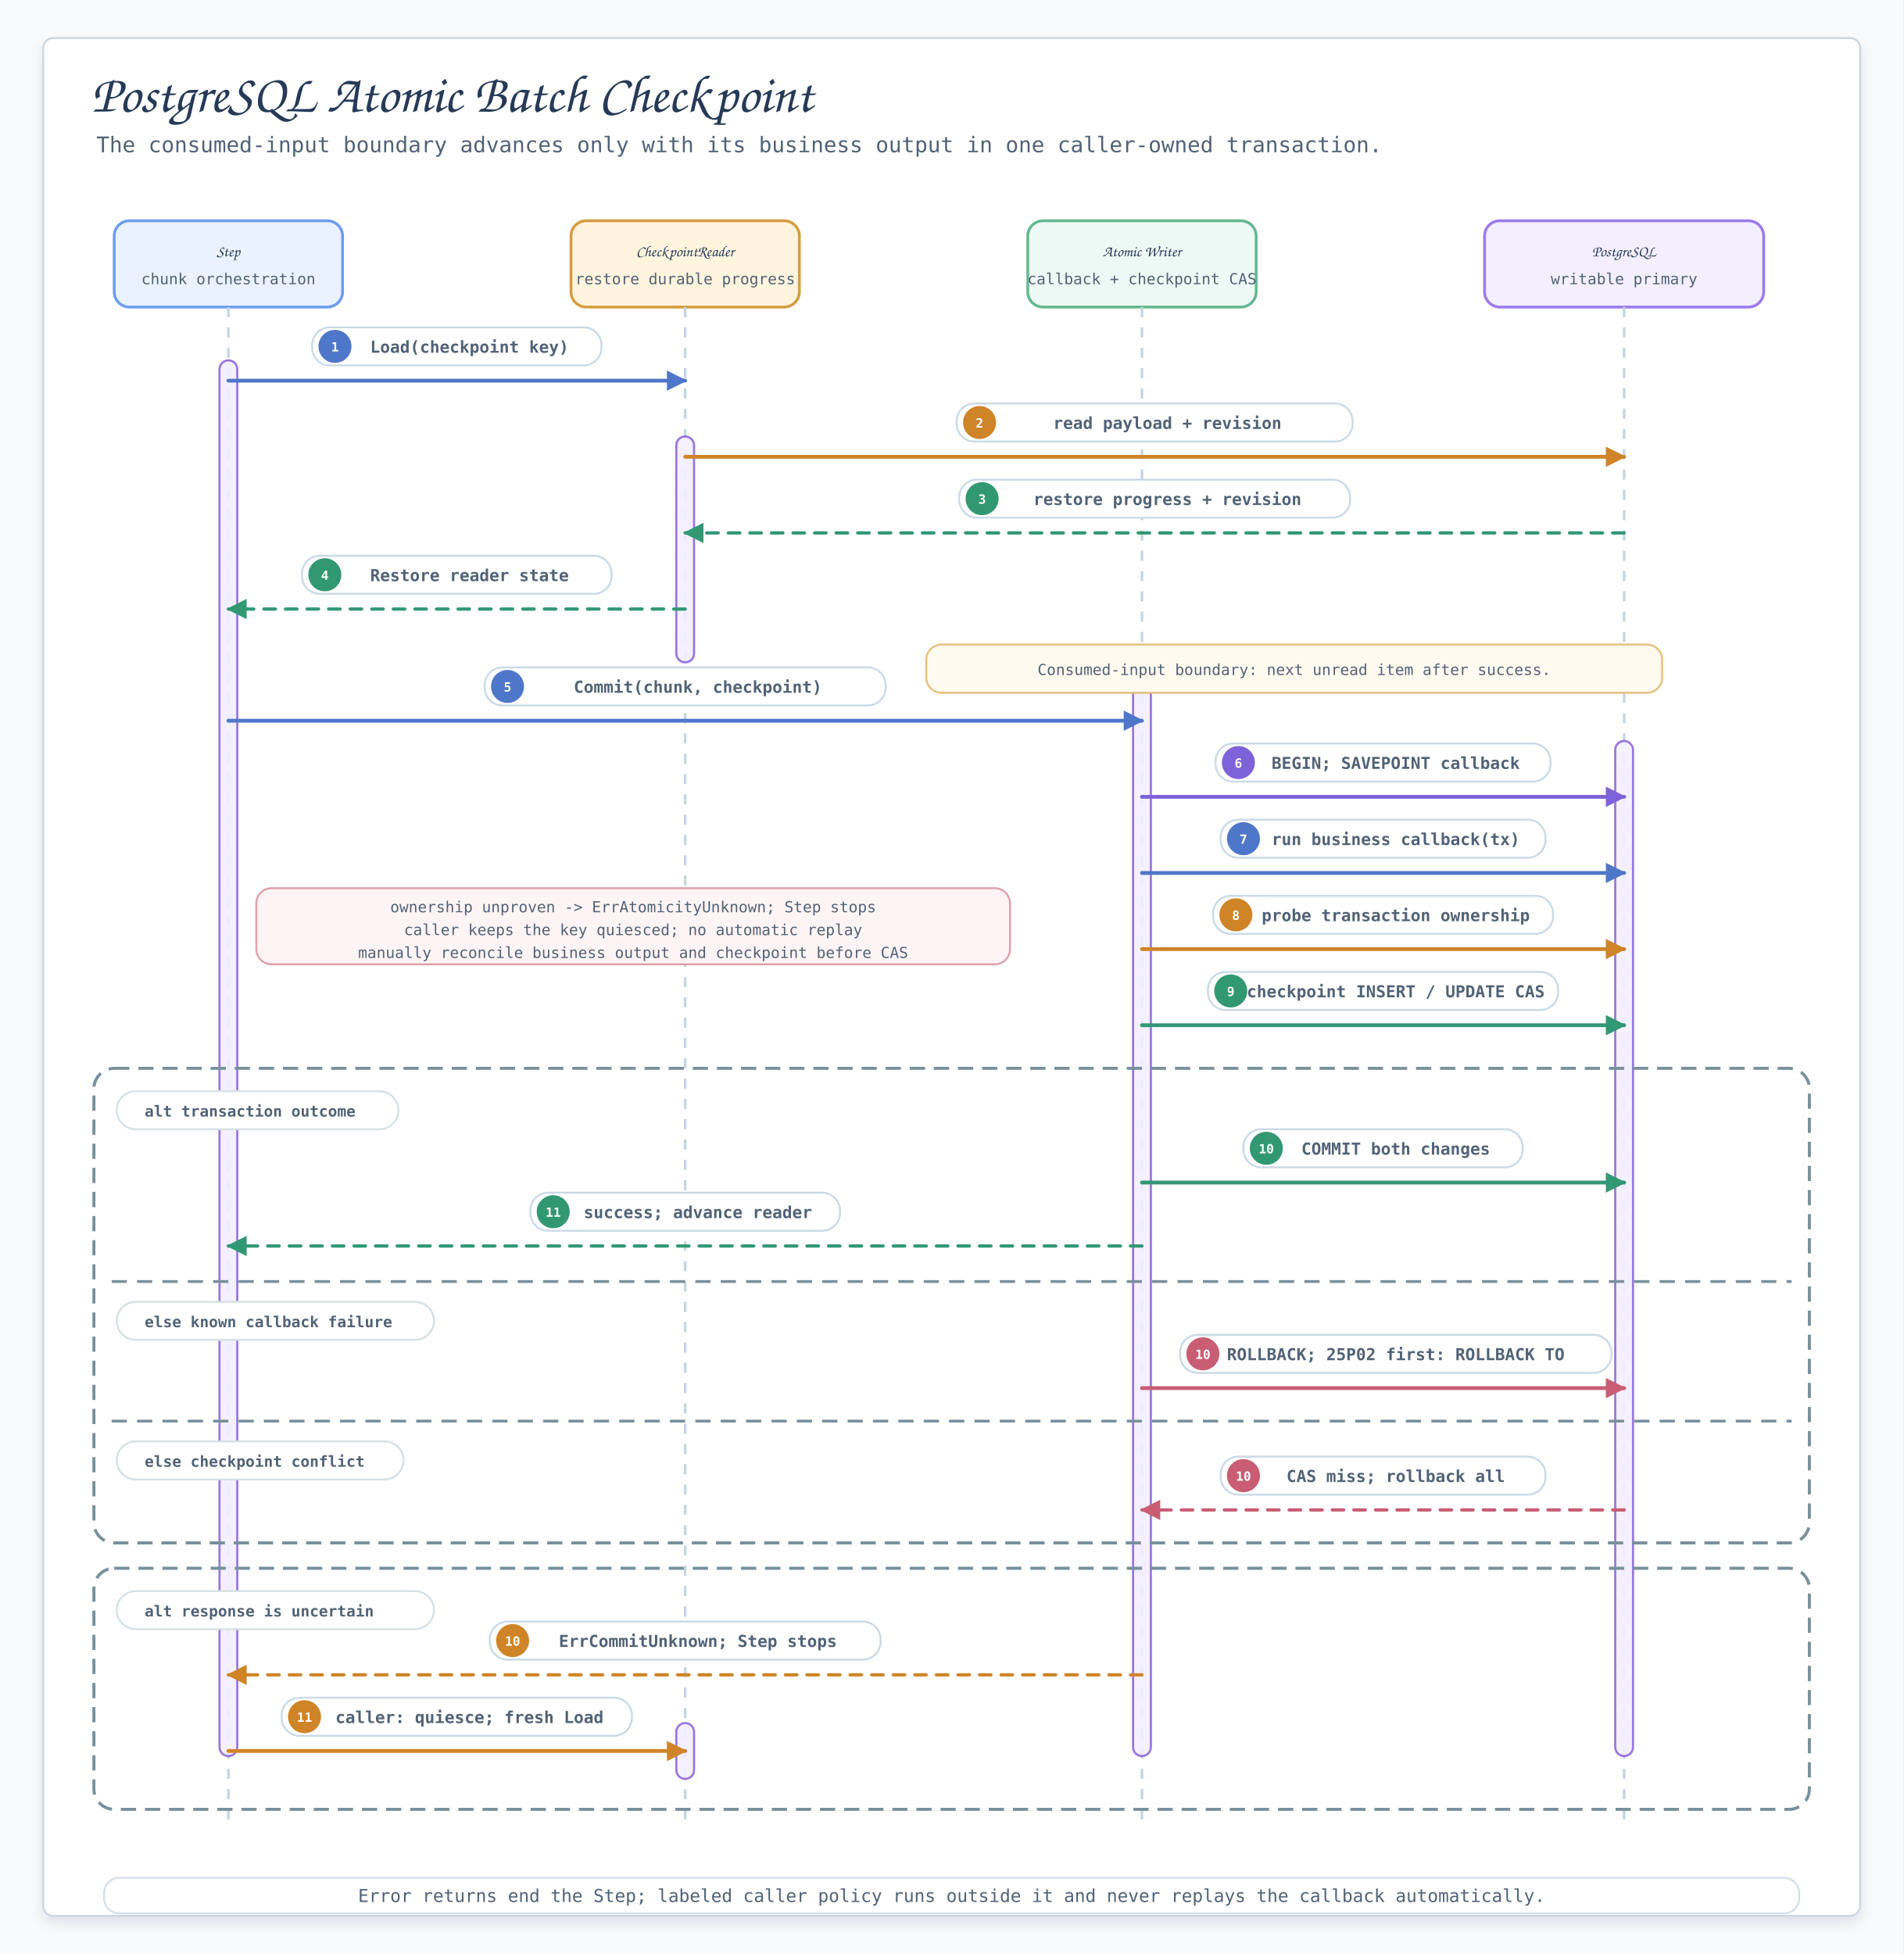
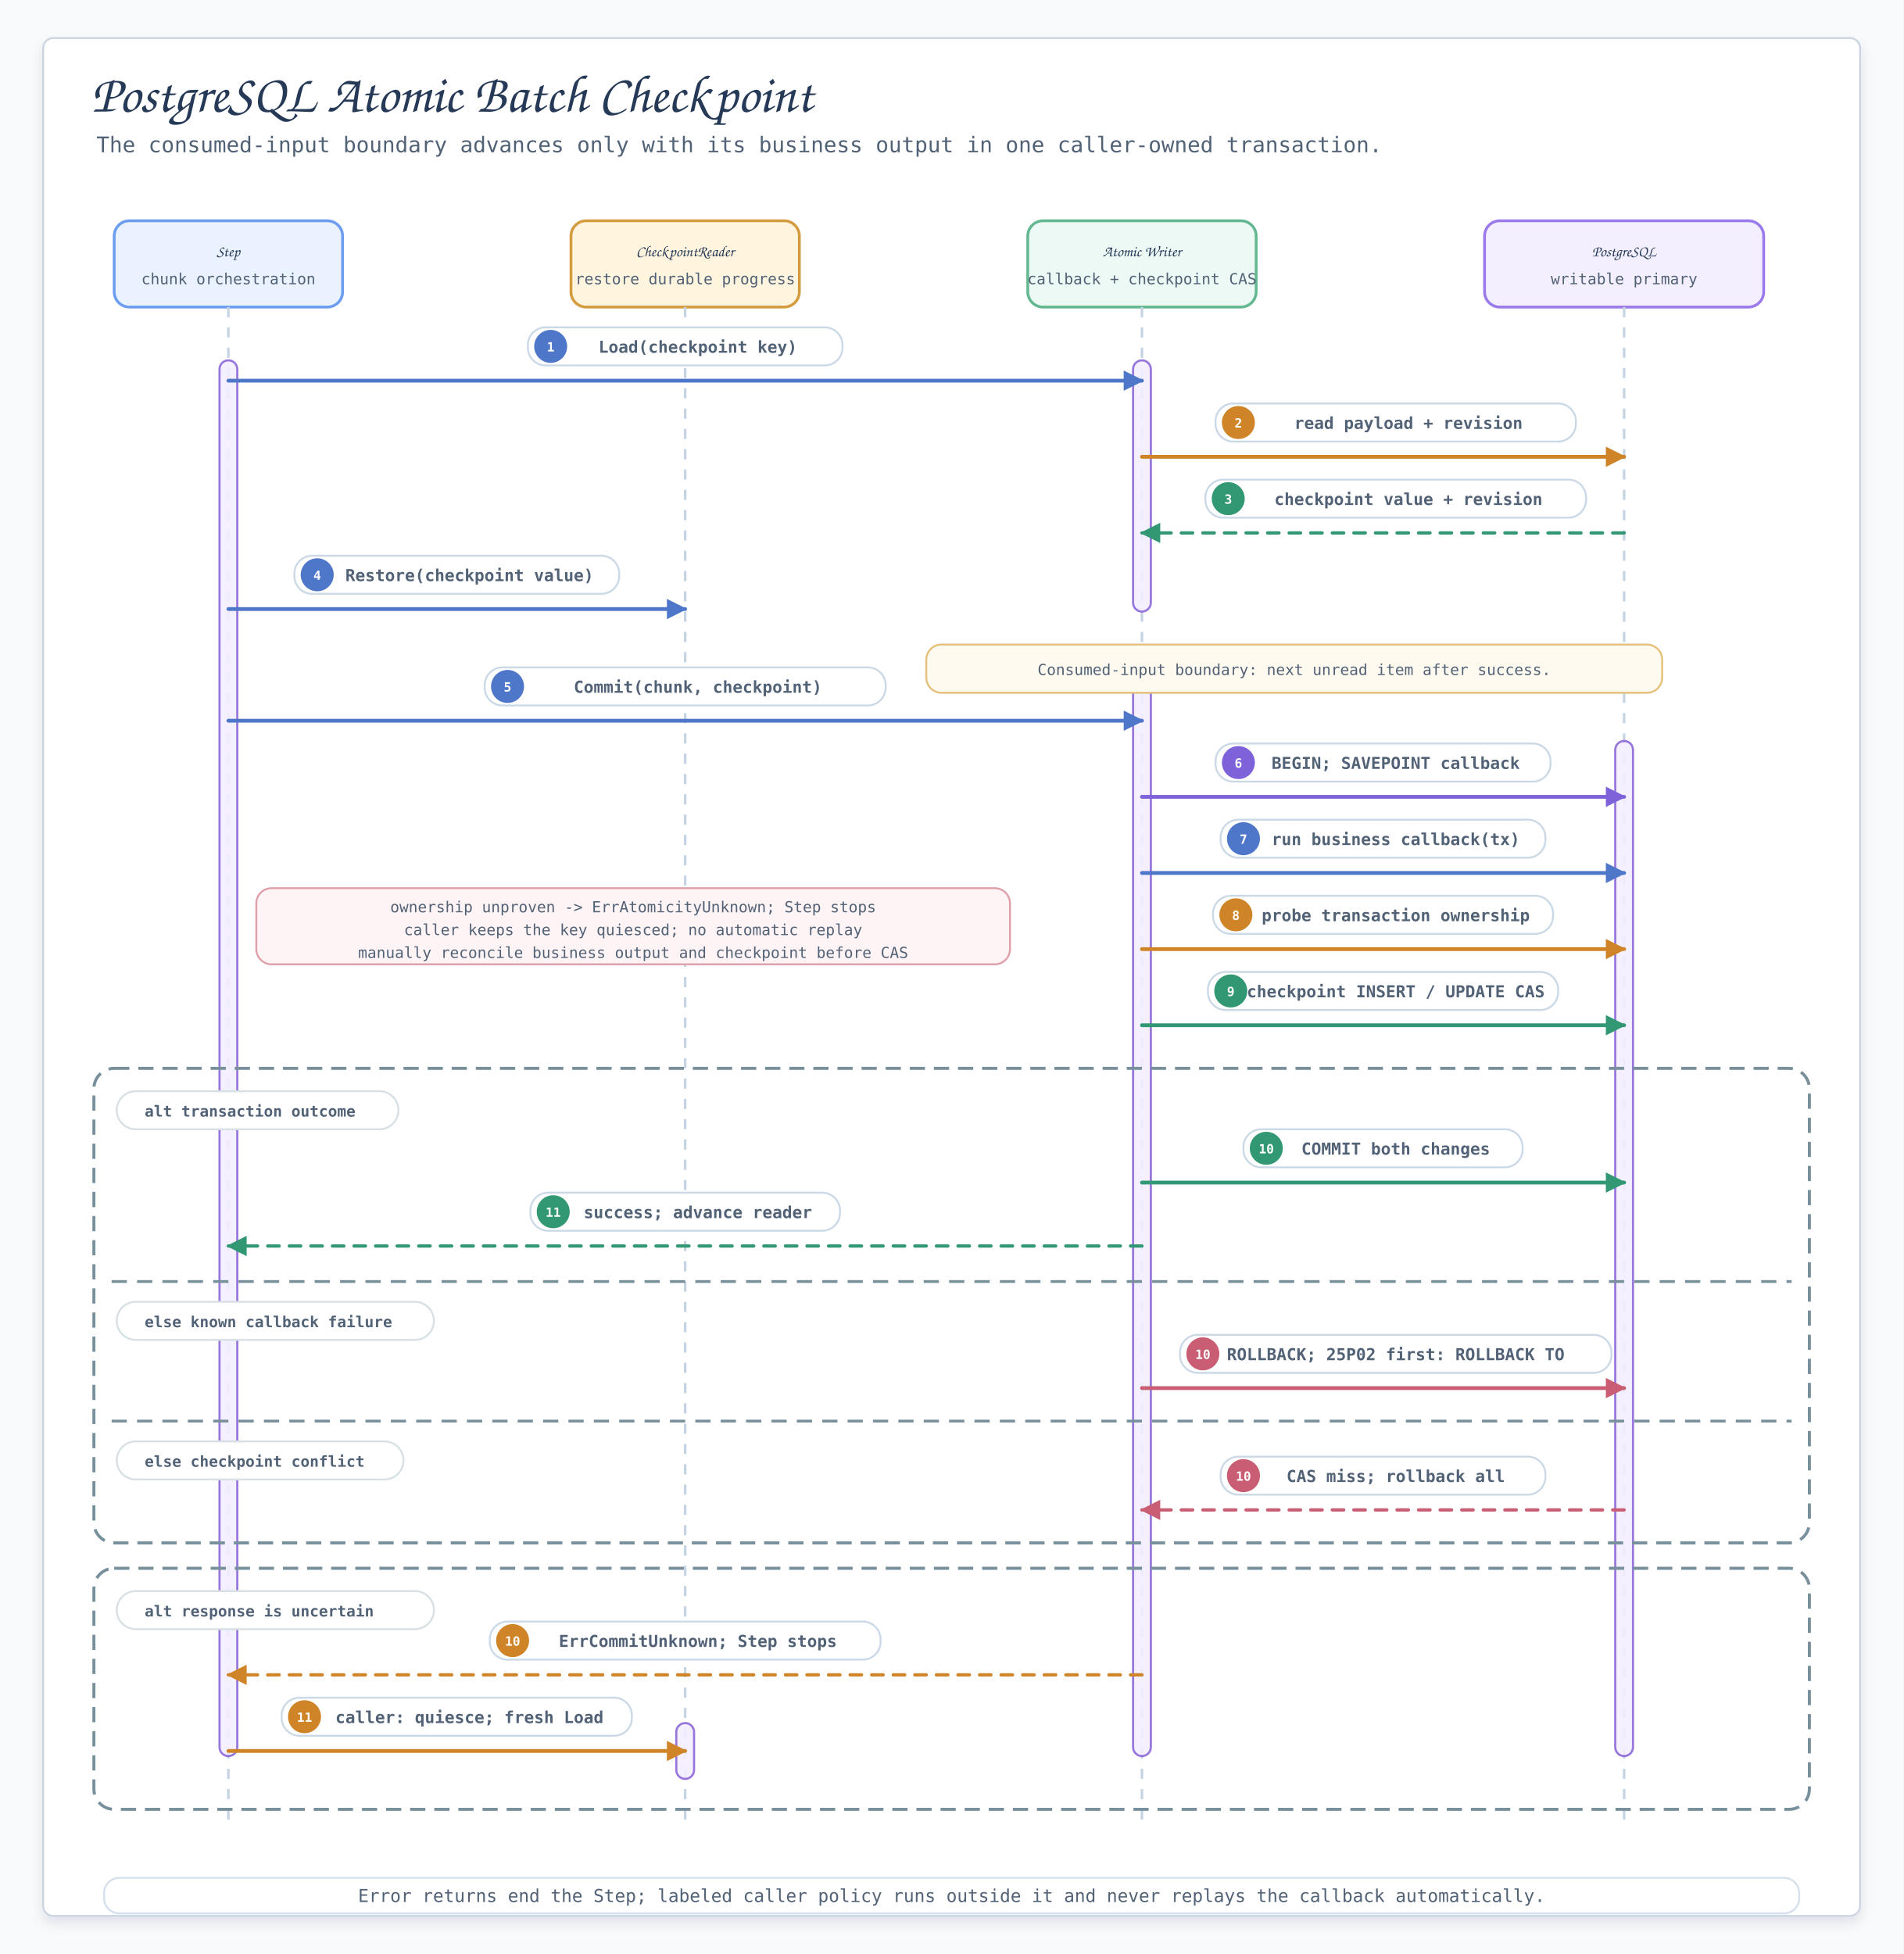
<svg xmlns="http://www.w3.org/2000/svg" width="1500" height="1540" viewBox="0 0 1500 1540" role="img" aria-labelledby="title desc">
  <defs>
    <filter id="softShadow" x="-8%" y="-10%" width="116%" height="124%">
      <feDropShadow dx="0" dy="5" stdDeviation="5" flood-color="#0f172a" flood-opacity="0.10" />
    </filter>
    <marker id="arrow-blue" markerWidth="16" markerHeight="16" viewBox="0 0 10 10" refX="9" refY="5" orient="auto" markerUnits="userSpaceOnUse">
      <path d="M 0 0 L 10 5 L 0 10 Z" fill="#4f77c9" />
    </marker>
    <marker id="arrow-green" markerWidth="16" markerHeight="16" viewBox="0 0 10 10" refX="9" refY="5" orient="auto" markerUnits="userSpaceOnUse">
      <path d="M 0 0 L 10 5 L 0 10 Z" fill="#319873" />
    </marker>
    <marker id="arrow-amber" markerWidth="16" markerHeight="16" viewBox="0 0 10 10" refX="9" refY="5" orient="auto" markerUnits="userSpaceOnUse">
      <path d="M 0 0 L 10 5 L 0 10 Z" fill="#cf8428" />
    </marker>
    <marker id="arrow-red" markerWidth="16" markerHeight="16" viewBox="0 0 10 10" refX="9" refY="5" orient="auto" markerUnits="userSpaceOnUse">
      <path d="M 0 0 L 10 5 L 0 10 Z" fill="#c85d73" />
    </marker>
    <marker id="arrow-purple" markerWidth="16" markerHeight="16" viewBox="0 0 10 10" refX="9" refY="5" orient="auto" markerUnits="userSpaceOnUse">
      <path d="M 0 0 L 10 5 L 0 10 Z" fill="#7e62d9" />
    </marker>
    <style>
      .canvas { fill: #f8fafc; }
      .frame { fill: #ffffff; stroke: #cbd5e1; stroke-width: 1.5; filter: url(#softShadow); }
      .title, .part-title { font-family: "Architects Daughter", "Comic Sans MS", cursive; fill: #263a57; }
      .title { font-size: 42px; }
      .subtitle, .small, .msg, .region, .note, .footer { font-family: "Comic Mono", "SFMono-Regular", monospace; fill: #526276; }
      .subtitle { font-size: 17px; }
      .small { font-size: 12px; }
      .msg { font-size: 13px; font-weight: 700; }
      .region { font-size: 12px; font-weight: 700; }
      .note { font-size: 12px; }
      .footer { font-size: 14px; }
      .participant { stroke-width: 2.2; rx: 12; }
      .lifeline { stroke: #c5d4e3; stroke-width: 2; stroke-dasharray: 8 8; }
      .activation { fill: #f3eeff; stroke: #8a65d8; stroke-width: 1.7; rx: 7; opacity: .88; }
      .route { fill: none; stroke-width: 3; stroke-linecap: round; stroke-linejoin: round; }
      .return { fill: none; stroke-width: 2.6; stroke-linecap: round; stroke-linejoin: round; stroke-dasharray: 9 8; }
      .alt { fill: none; stroke: #78909c; stroke-width: 2.4; stroke-dasharray: 12 7; rx: 16; }
      .alt-label { fill: #ffffff; stroke: #d7e0e4; stroke-width: 1.5; rx: 15; }
      .else-line { stroke: #78909c; stroke-width: 2.2; stroke-dasharray: 12 8; }
      .pill { fill: #ffffff; stroke: #cbd9e7; stroke-width: 1.5; rx: 14; }
      .badge { stroke-width: 1.6; }
      .badge-text { font-family: "Comic Mono", monospace; font-size: 10px; font-weight: 700; fill: #ffffff; }
      .callout { fill: #fffaf0; stroke: #e5c07b; stroke-width: 1.5; rx: 12; }
      .danger { fill: #fff4f5; stroke: #dfa0ab; stroke-width: 1.5; rx: 12; }
      .legend { fill: #ffffff; stroke: #d4e0ec; stroke-width: 1.5; rx: 12; }
    </style>
  </defs>
  <rect class="canvas" width="1500" height="1540" />
  <rect class="frame" x="34" y="30" width="1432" height="1480" rx="8" />
  <text class="title" x="72" y="88">PostgreSQL Atomic Batch Checkpoint</text>
  <text class="subtitle" x="76" y="120">The consumed-input boundary advances only with its business output in one caller-owned transaction.</text>
  <rect class="participant" x="90" y="174" width="180" height="68" fill="#eaf2ff" stroke="#6d9df0" />
  <text class="part-title participant-title" x="180" y="202" text-anchor="middle">Step</text>
  <text class="small" x="180" y="224" text-anchor="middle">chunk orchestration</text>
  <line class="lifeline" x1="180" y1="242" x2="180" y2="1435" />
  <rect class="participant" x="450" y="174" width="180" height="68" fill="#fff4de" stroke="#d59c3f" />
  <text class="part-title participant-title" x="540" y="202" text-anchor="middle">CheckpointReader</text>
  <text class="small" x="540" y="224" text-anchor="middle">restore durable progress</text>
  <line class="lifeline" x1="540" y1="242" x2="540" y2="1435" />
  <rect class="participant" x="810" y="174" width="180" height="68" fill="#edf9f4" stroke="#63b891" />
  <text class="part-title participant-title" x="900" y="202" text-anchor="middle">Atomic Writer</text>
  <text class="small" x="900" y="224" text-anchor="middle">callback + checkpoint CAS</text>
  <line class="lifeline" x1="900" y1="242" x2="900" y2="1435" />
  <rect class="participant" x="1170" y="174" width="220" height="68" fill="#f3efff" stroke="#9b7aec" />
  <text class="part-title participant-title" x="1280" y="202" text-anchor="middle">PostgreSQL</text>
  <text class="small" x="1280" y="224" text-anchor="middle">writable primary</text>
  <line class="lifeline" x1="1280" y1="242" x2="1280" y2="1435" />
  <rect class="activation" x="173" y="284" width="14" height="1100" rx="7" />
-   <rect class="activation" x="533" y="344" width="14" height="178" rx="7" />
+   <rect class="activation" x="893" y="284" width="14" height="198" rx="7" />
  <rect class="activation" x="533" y="1358" width="14" height="44" rx="7" />
  <rect class="activation" x="893" y="524" width="14" height="860" rx="7" />
  <rect class="activation" x="1273" y="584" width="14" height="800" rx="7" />
-   <path class="route" d="M180 300 L540 300" stroke="#4f77c9" marker-end="url(#arrow-blue)" />
-   <rect class="pill" x="246" y="258" width="228" height="30" rx="15" />
-   <circle class="badge" cx="264" cy="273" r="13" fill="#4f77c9" />
-   <text class="badge-text badgeText" x="264" y="277" text-anchor="middle">1</text>
-   <text class="msg" x="370" y="278" text-anchor="middle" fill="#4f77c9">Load(checkpoint key)</text>
-   <path class="route" d="M540 360 L1280 360" stroke="#cf8428" marker-end="url(#arrow-amber)" />
-   <rect class="pill" x="754" y="318" width="312" height="30" rx="15" />
-   <circle class="badge" cx="772" cy="333" r="13" fill="#cf8428" />
-   <text class="badge-text badgeText" x="772" y="337" text-anchor="middle">2</text>
-   <text class="msg" x="920" y="338" text-anchor="middle" fill="#cf8428">read payload + revision</text>
-   <path class="return" d="M1280 420 L540 420" stroke="#319873" marker-end="url(#arrow-green)" />
-   <rect class="pill" x="756" y="378" width="308" height="30" rx="15" />
-   <circle class="badge" cx="774" cy="393" r="13" fill="#319873" />
-   <text class="badge-text badgeText" x="774" y="397" text-anchor="middle">3</text>
-   <text class="msg" x="920" y="398" text-anchor="middle" fill="#319873">restore progress + revision</text>
-   <path class="return" d="M540 480 L180 480" stroke="#319873" marker-end="url(#arrow-green)" />
-   <rect class="pill" x="238" y="438" width="244" height="30" rx="15" />
-   <circle class="badge" cx="256" cy="453" r="13" fill="#319873" />
-   <text class="badge-text badgeText" x="256" y="457" text-anchor="middle">4</text>
-   <text class="msg" x="370" y="458" text-anchor="middle" fill="#319873">Restore reader state</text>
+   <path class="route" d="M180 300 L900 300" stroke="#4f77c9" marker-end="url(#arrow-blue)" />
+   <rect class="pill" x="416" y="258" width="248" height="30" rx="15" />
+   <circle class="badge" cx="434" cy="273" r="13" fill="#4f77c9" />
+   <text class="badge-text badgeText" x="434" y="277" text-anchor="middle">1</text>
+   <text class="msg" x="550" y="278" text-anchor="middle" fill="#4f77c9">Load(checkpoint key)</text>
+   <path class="route" d="M900 360 L1280 360" stroke="#cf8428" marker-end="url(#arrow-amber)" />
+   <rect class="pill" x="958" y="318" width="284" height="30" rx="15" />
+   <circle class="badge" cx="976" cy="333" r="13" fill="#cf8428" />
+   <text class="badge-text badgeText" x="976" y="337" text-anchor="middle">2</text>
+   <text class="msg" x="1110" y="338" text-anchor="middle" fill="#cf8428">read payload + revision</text>
+   <path class="return" d="M1280 420 L900 420" stroke="#319873" marker-end="url(#arrow-green)" />
+   <rect class="pill" x="950" y="378" width="300" height="30" rx="15" />
+   <circle class="badge" cx="968" cy="393" r="13" fill="#319873" />
+   <text class="badge-text badgeText" x="968" y="397" text-anchor="middle">3</text>
+   <text class="msg" x="1110" y="398" text-anchor="middle" fill="#319873">checkpoint value + revision</text>
+   <path class="route" d="M180 480 L540 480" stroke="#4f77c9" marker-end="url(#arrow-blue)" />
+   <rect class="pill" x="232" y="438" width="256" height="30" rx="15" />
+   <circle class="badge" cx="250" cy="453" r="13" fill="#4f77c9" />
+   <text class="badge-text badgeText" x="250" y="457" text-anchor="middle">4</text>
+   <text class="msg" x="370" y="458" text-anchor="middle" fill="#4f77c9">Restore(checkpoint value)</text>
  <rect class="callout" x="730" y="508" width="580" height="38" rx="12" />
  <text class="note" x="1020" y="532" text-anchor="middle">Consumed-input boundary: next unread item after success.</text>
  <path class="route" d="M180 568 L900 568" stroke="#4f77c9" marker-end="url(#arrow-blue)" />
  <rect class="pill" x="382" y="526" width="316" height="30" rx="15" />
  <circle class="badge" cx="400" cy="541" r="13" fill="#4f77c9" />
  <text class="badge-text badgeText" x="400" y="545" text-anchor="middle">5</text>
  <text class="msg" x="550" y="546" text-anchor="middle" fill="#4f77c9">Commit(chunk, checkpoint)</text>
  <path class="route" d="M900 628 L1280 628" stroke="#7e62d9" marker-end="url(#arrow-purple)" />
  <rect class="pill" x="958" y="586" width="264" height="30" rx="15" />
  <circle class="badge" cx="976" cy="601" r="13" fill="#7e62d9" />
  <text class="badge-text badgeText" x="976" y="605" text-anchor="middle">6</text>
  <text class="msg" x="1100" y="606" text-anchor="middle" fill="#7e62d9">BEGIN; SAVEPOINT callback</text>
  <path class="route" d="M900 688 L1280 688" stroke="#4f77c9" marker-end="url(#arrow-blue)" />
  <rect class="pill" x="962" y="646" width="256" height="30" rx="15" />
  <circle class="badge" cx="980" cy="661" r="13" fill="#4f77c9" />
  <text class="badge-text badgeText" x="980" y="665" text-anchor="middle">7</text>
  <text class="msg" x="1100" y="666" text-anchor="middle" fill="#4f77c9">run business callback(tx)</text>
  <path class="route" d="M900 748 L1280 748" stroke="#cf8428" marker-end="url(#arrow-amber)" />
  <rect class="pill" x="956" y="706" width="268" height="30" rx="15" />
  <circle class="badge" cx="974" cy="721" r="13" fill="#cf8428" />
  <text class="badge-text badgeText" x="974" y="725" text-anchor="middle">8</text>
  <text class="msg" x="1100" y="726" text-anchor="middle" fill="#cf8428">probe transaction ownership</text>
  <rect class="danger" x="202" y="700" width="594" height="60" rx="12" />
  <text class="note" x="499" y="719" text-anchor="middle">ownership unproven -&gt; ErrAtomicityUnknown; Step stops</text>
  <text class="note" x="499" y="737" text-anchor="middle">caller keeps the key quiesced; no automatic replay</text>
  <text class="note" x="499" y="755" text-anchor="middle">manually reconcile business output and checkpoint before CAS</text>
  <path class="route" d="M900 808 L1280 808" stroke="#319873" marker-end="url(#arrow-green)" />
  <rect class="pill" x="952" y="766" width="276" height="30" rx="15" />
  <circle class="badge" cx="970" cy="781" r="13" fill="#319873" />
  <text class="badge-text badgeText" x="970" y="785" text-anchor="middle">9</text>
  <text class="msg" x="1100" y="786" text-anchor="middle" fill="#319873">checkpoint INSERT / UPDATE CAS</text>
  <rect class="alt" x="74" y="842" width="1352" height="374" rx="16" />
  <rect class="alt-label" x="92" y="860" width="222" height="30" rx="15" />
  <text class="region" x="114" y="880">alt transaction outcome</text>
  <path class="route" d="M900 932 L1280 932" stroke="#319873" marker-end="url(#arrow-green)" />
  <rect class="pill" x="980" y="890" width="220" height="30" rx="15" />
  <circle class="badge" cx="998" cy="905" r="13" fill="#319873" />
  <text class="badge-text badgeText" x="998" y="909" text-anchor="middle">10</text>
  <text class="msg" x="1100" y="910" text-anchor="middle" fill="#319873">COMMIT both changes</text>
  <path class="return" d="M900 982 L180 982" stroke="#319873" marker-end="url(#arrow-green)" />
  <rect class="pill" x="418" y="940" width="244" height="30" rx="15" />
  <circle class="badge" cx="436" cy="955" r="13" fill="#319873" />
  <text class="badge-text badgeText" x="436" y="959" text-anchor="middle">11</text>
  <text class="msg" x="550" y="960" text-anchor="middle" fill="#319873">success; advance reader</text>
  <line class="else-line" x1="88" y1="1010" x2="1412" y2="1010" />
  <rect class="alt-label" x="92" y="1026" width="250" height="30" rx="15" />
  <text class="region" x="114" y="1046">else known callback failure</text>
  <path class="route" d="M900 1094 L1280 1094" stroke="#c85d73" marker-end="url(#arrow-red)" />
  <rect class="pill" x="930" y="1052" width="340" height="30" rx="15" />
  <circle class="badge" cx="948" cy="1067" r="13" fill="#c85d73" />
  <text class="badge-text badgeText" x="948" y="1071" text-anchor="middle">10</text>
  <text class="msg" x="1100" y="1072" text-anchor="middle" fill="#c85d73">ROLLBACK; 25P02 first: ROLLBACK TO</text>
  <line class="else-line" x1="88" y1="1120" x2="1412" y2="1120" />
  <rect class="alt-label" x="92" y="1136" width="226" height="30" rx="15" />
  <text class="region" x="114" y="1156">else checkpoint conflict</text>
  <path class="return" d="M1280 1190 L900 1190" stroke="#c85d73" marker-end="url(#arrow-red)" />
  <rect class="pill" x="962" y="1148" width="256" height="30" rx="15" />
  <circle class="badge" cx="980" cy="1163" r="13" fill="#c85d73" />
  <text class="badge-text badgeText" x="980" y="1167" text-anchor="middle">10</text>
  <text class="msg" x="1100" y="1168" text-anchor="middle" fill="#c85d73">CAS miss; rollback all</text>
  <rect class="alt" x="74" y="1236" width="1352" height="190" rx="16" />
  <rect class="alt-label" x="92" y="1254" width="250" height="30" rx="15" />
  <text class="region" x="114" y="1274">alt response is uncertain</text>
  <path class="return" d="M900 1320 L180 1320" stroke="#cf8428" marker-end="url(#arrow-amber)" />
  <rect class="pill" x="386" y="1278" width="308" height="30" rx="15" />
  <circle class="badge" cx="404" cy="1293" r="13" fill="#cf8428" />
  <text class="badge-text badgeText" x="404" y="1297" text-anchor="middle">10</text>
  <text class="msg" x="550" y="1298" text-anchor="middle" fill="#cf8428">ErrCommitUnknown; Step stops</text>
  <path class="route" d="M180 1380 L540 1380" stroke="#cf8428" marker-end="url(#arrow-amber)" />
  <rect class="pill" x="222" y="1338" width="276" height="30" rx="15" />
  <circle class="badge" cx="240" cy="1353" r="13" fill="#cf8428" />
  <text class="badge-text badgeText" x="240" y="1357" text-anchor="middle">11</text>
  <text class="msg" x="370" y="1358" text-anchor="middle" fill="#cf8428">caller: quiesce; fresh Load</text>
  <rect class="legend" x="82" y="1480" width="1336" height="28" rx="8" />
  <text class="footer" x="750" y="1499" text-anchor="middle">Error returns end the Step; labeled caller policy runs outside it and never replays the callback automatically.</text>
</svg>
